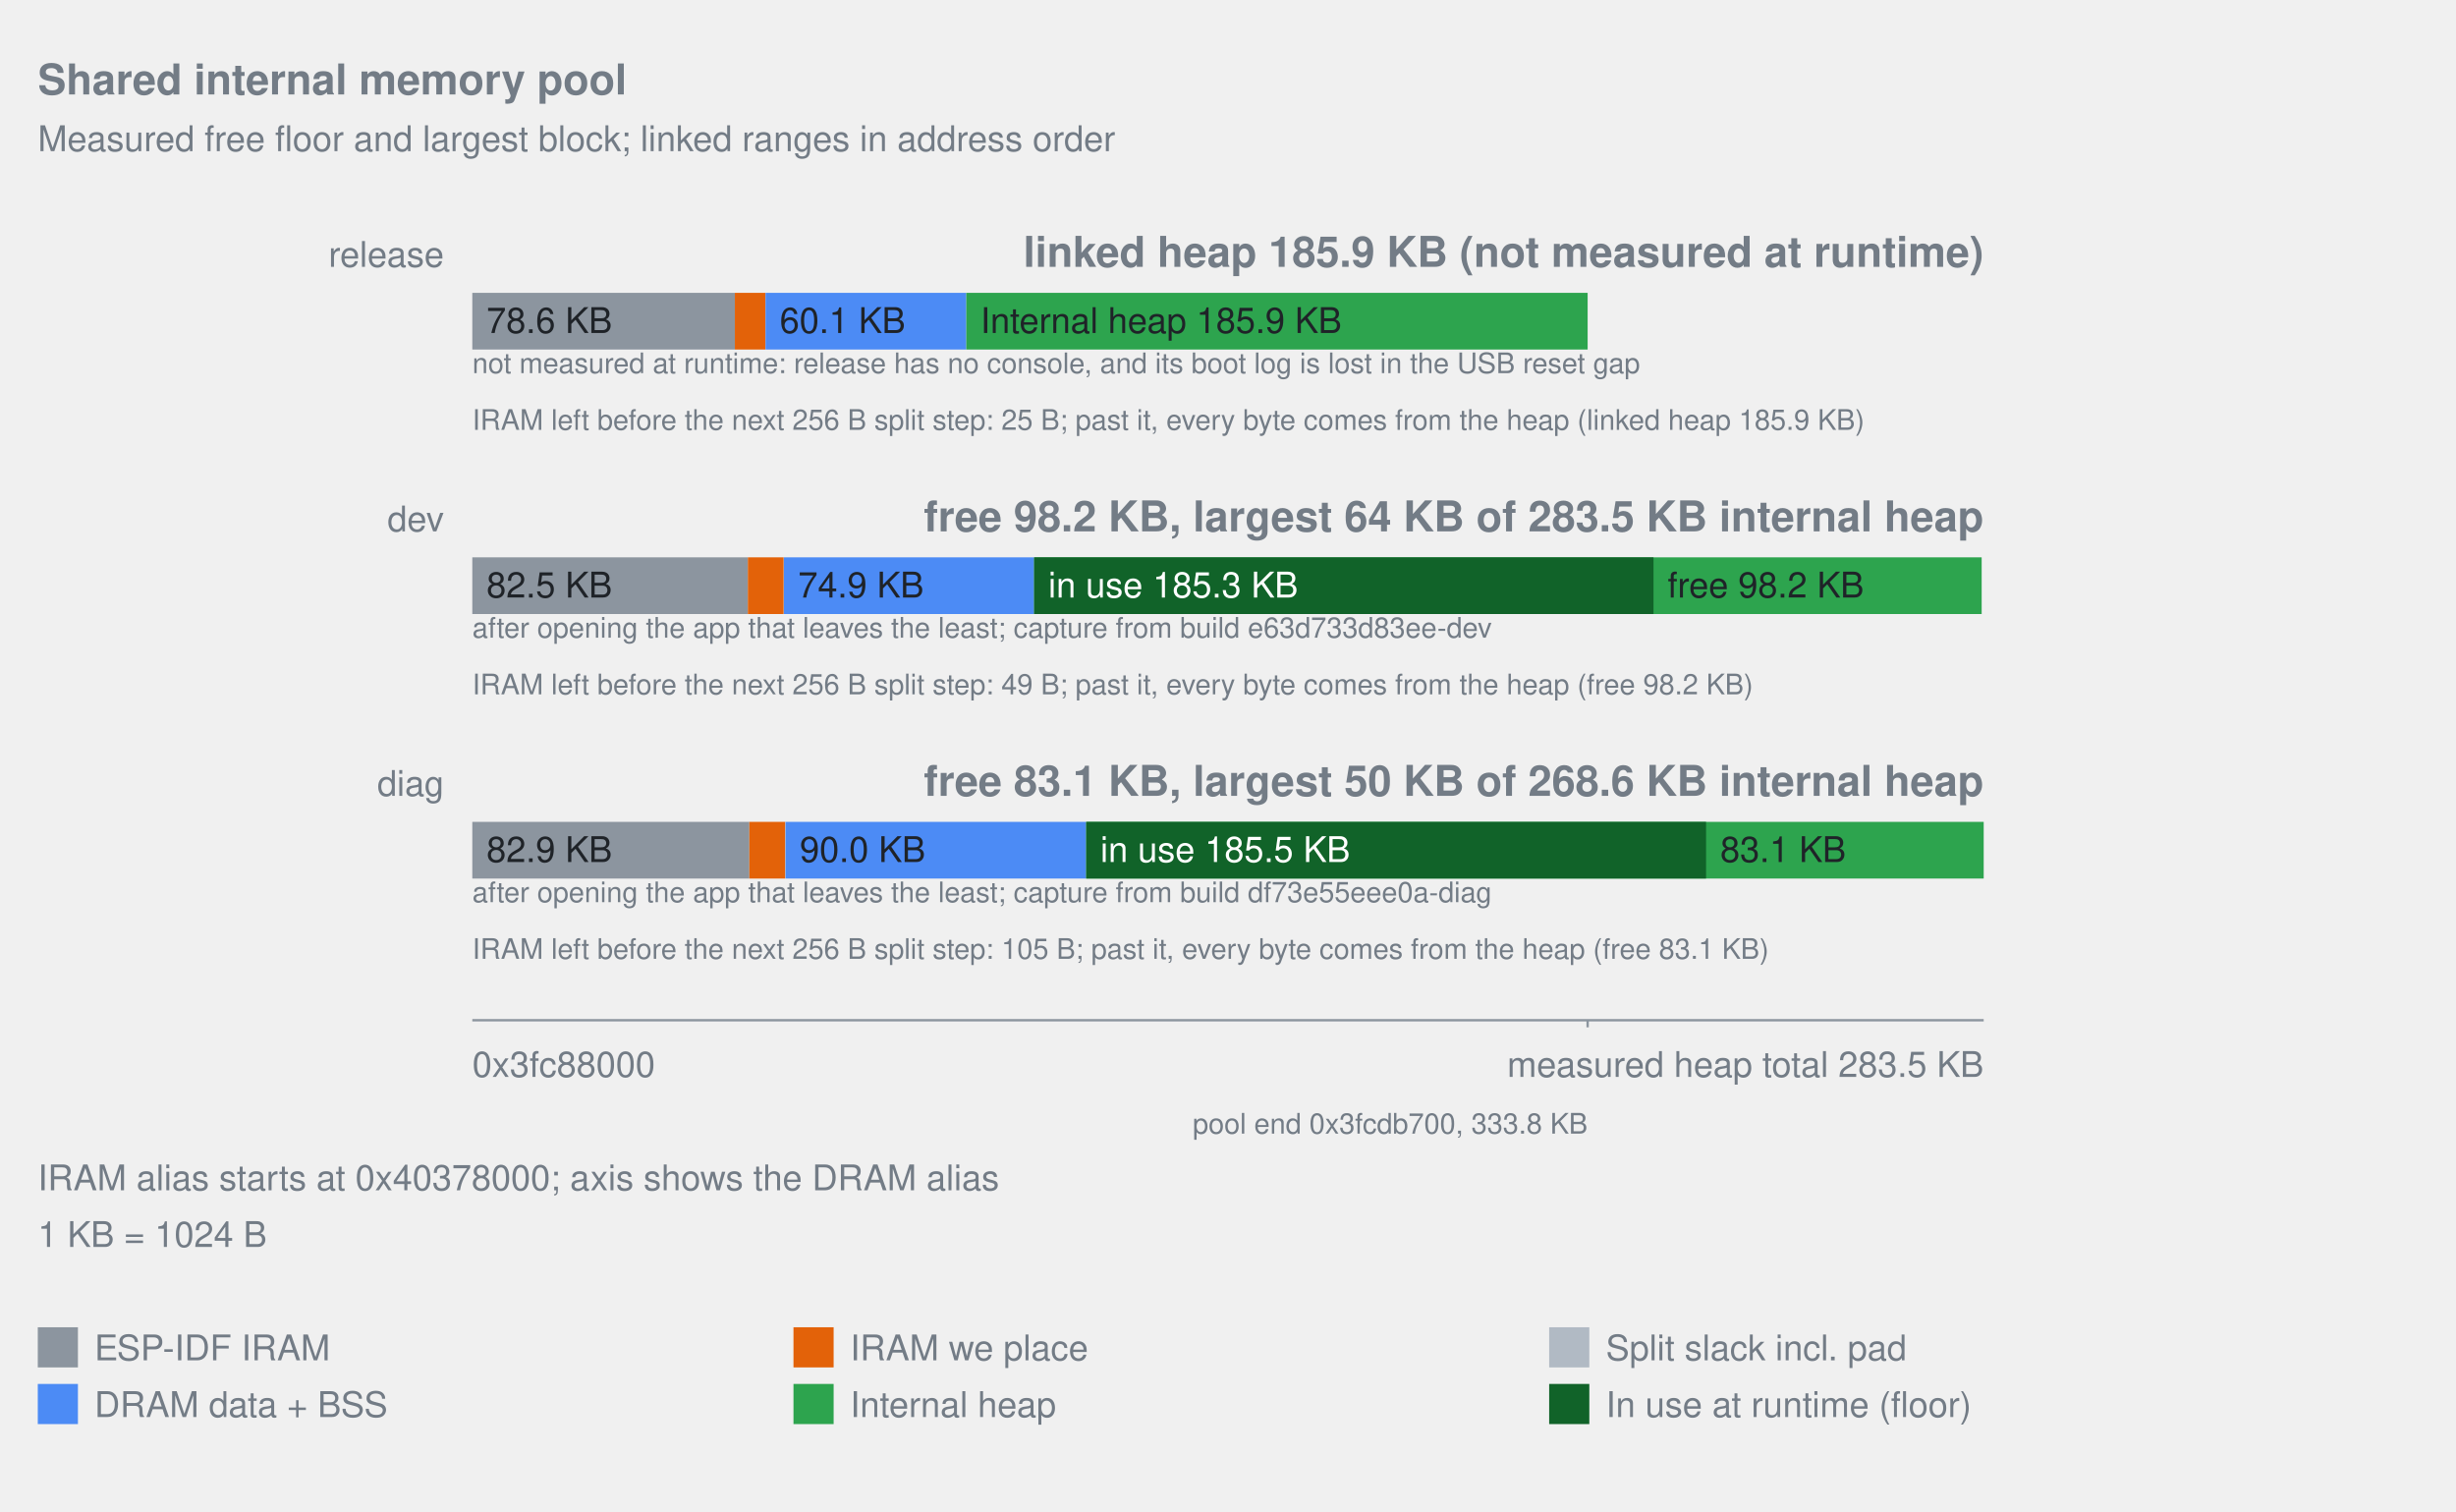
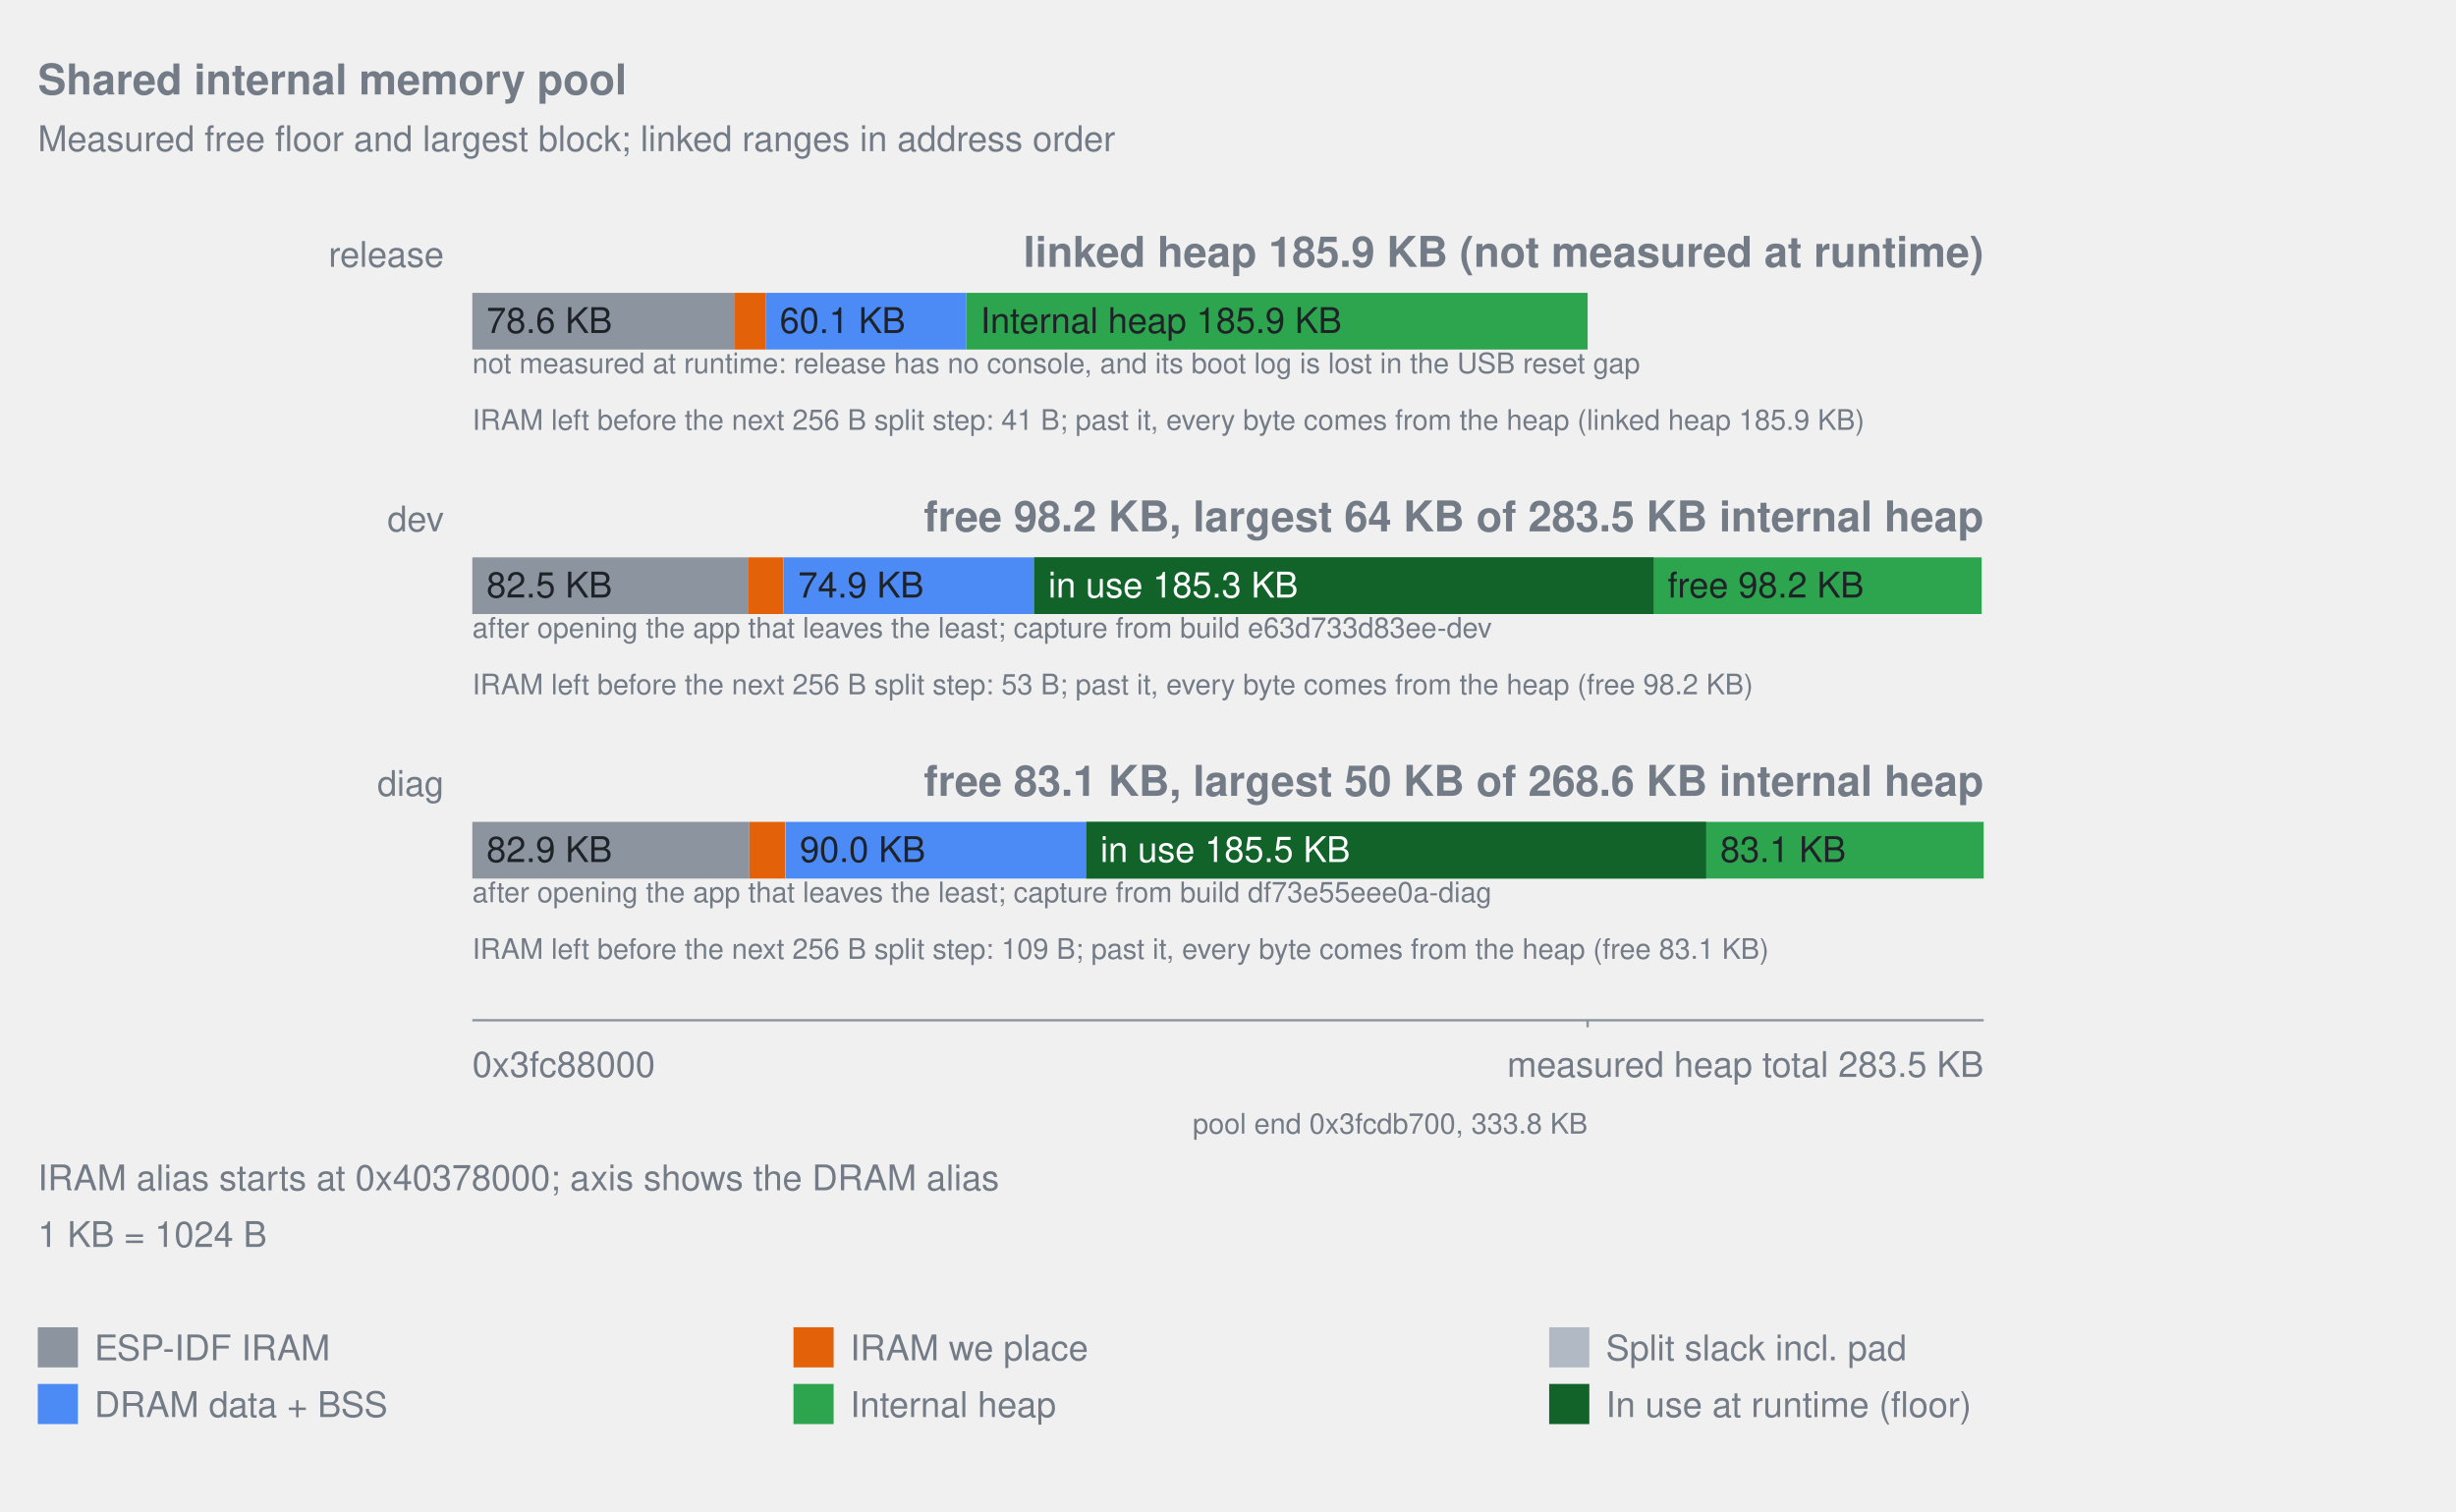
<svg xmlns="http://www.w3.org/2000/svg" width="1040" viewBox="0 0 1040 640" role="img">
  <style>text{fill:#737c86;font-family:-apple-system,Segoe UI,Helvetica,Arial,sans-serif;font-size:15px}.title{font-size:18px;font-weight:600}.note{font-size:12px}.inside{fill:#1f2328}.overlay-inside{fill:#ffffff}</style>
  <text x="16" y="40" text-anchor="start" class="title">Shared internal memory pool</text>
  <text x="16" y="64" text-anchor="start">Measured free floor and largest block; linked ranges in address order</text>
  <text x="188" y="113" text-anchor="end">release</text>
  <text x="840" y="113" text-anchor="end" class="title">linked heap 185.9 KB (not measured at runtime)</text>
  <rect x="200.00" y="124" width="111.18" height="24" fill="#8c959f" data-label="ESP-IDF IRAM" data-bytes="80450" />
  <text x="206.00" y="141" text-anchor="start" class="inside">78.6 KB</text>
-   <rect x="311.18" y="124" width="12.94" height="24" fill="#e36209" data-label="IRAM we place" data-bytes="9365" />
-   <rect x="324.12" y="124" width="0.06" height="24" fill="#b1bac4" data-label="Split slack incl. pad" data-bytes="41" />
+   <rect x="311.18" y="124" width="12.92" height="24" fill="#e36209" data-label="IRAM we place" data-bytes="9349" />
+   <rect x="324.10" y="124" width="0.08" height="24" fill="#b1bac4" data-label="Split slack incl. pad" data-bytes="57" />
  <rect x="324.17" y="124" width="84.99" height="24" fill="#4c8bf5" data-label="DRAM data + BSS" data-bytes="61504" />
  <text x="330.17" y="141" text-anchor="start" class="inside">60.1 KB</text>
  <rect x="409.17" y="124" width="263.12" height="24" fill="#2da44e" data-label="Internal heap" data-bytes="190400" />
  <text x="415.17" y="141" text-anchor="start" class="inside">Internal heap 185.9 KB</text>
  <text x="200" y="158" text-anchor="start" class="note">not measured at runtime: release has no console, and its boot log is lost in the USB reset gap</text>
-   <text x="200" y="182" text-anchor="start" class="note">IRAM left before the next 256 B split step: 25 B; past it, every byte comes from the heap (linked heap 185.9 KB)</text>
+   <text x="200" y="182" text-anchor="start" class="note">IRAM left before the next 256 B split step: 41 B; past it, every byte comes from the heap (linked heap 185.9 KB)</text>
  <text x="188" y="225" text-anchor="end">dev</text>
  <text x="840" y="225" text-anchor="end" class="title">free 98.2 KB, largest 64 KB of 283.5 KB internal heap</text>
  <rect x="200.00" y="236" width="116.68" height="24" fill="#8c959f" data-label="ESP-IDF IRAM" data-bytes="84431" />
  <text x="206.00" y="253" text-anchor="start" class="inside">82.5 KB</text>
-   <rect x="316.68" y="236" width="15.19" height="24" fill="#e36209" data-label="IRAM we place" data-bytes="10992" />
-   <rect x="331.87" y="236" width="0.09" height="24" fill="#b1bac4" data-label="Split slack incl. pad" data-bytes="65" />
+   <rect x="316.68" y="236" width="15.18" height="24" fill="#e36209" data-label="IRAM we place" data-bytes="10988" />
+   <rect x="331.86" y="236" width="0.10" height="24" fill="#b1bac4" data-label="Split slack incl. pad" data-bytes="69" />
  <rect x="331.96" y="236" width="105.95" height="24" fill="#4c8bf5" data-label="DRAM data + BSS" data-bytes="76672" />
  <text x="337.96" y="253" text-anchor="start" class="inside">74.9 KB</text>
  <rect x="437.91" y="236" width="234.37" height="24" fill="#2da44e" data-label="Internal heap" data-bytes="169600" />
  <rect x="672.29" y="236" width="166.85" height="24" fill="#2da44e" data-label="Heap outside the linked pool" data-bytes="120739" />
  <rect x="437.91" y="236" width="262.27" height="24" fill="#116329" data-label="In use at runtime (floor)" data-bytes="189784" />
  <text x="443.91" y="253" text-anchor="start" class="overlay-inside">in use 185.3 KB</text>
  <text x="706.18" y="253" text-anchor="start" class="inside">free 98.2 KB</text>
  <text x="200" y="270" text-anchor="start" class="note">after opening the app that leaves the least; capture from build e63d733d83ee-dev</text>
-   <text x="200" y="294" text-anchor="start" class="note">IRAM left before the next 256 B split step: 49 B; past it, every byte comes from the heap (free 98.2 KB)</text>
+   <text x="200" y="294" text-anchor="start" class="note">IRAM left before the next 256 B split step: 53 B; past it, every byte comes from the heap (free 98.2 KB)</text>
  <text x="188" y="337" text-anchor="end">diag</text>
  <text x="840" y="337" text-anchor="end" class="title">free 83.1 KB, largest 50 KB of 268.6 KB internal heap</text>
  <rect x="200.00" y="348" width="117.31" height="24" fill="#8c959f" data-label="ESP-IDF IRAM" data-bytes="84887" />
  <text x="206.00" y="365" text-anchor="start" class="inside">82.9 KB</text>
-   <rect x="317.31" y="348" width="15.19" height="24" fill="#e36209" data-label="IRAM we place" data-bytes="10992" />
-   <rect x="332.50" y="348" width="0.17" height="24" fill="#b1bac4" data-label="Split slack incl. pad" data-bytes="121" />
+   <rect x="317.31" y="348" width="15.18" height="24" fill="#e36209" data-label="IRAM we place" data-bytes="10988" />
+   <rect x="332.49" y="348" width="0.17" height="24" fill="#b1bac4" data-label="Split slack incl. pad" data-bytes="125" />
  <rect x="332.66" y="348" width="127.29" height="24" fill="#4c8bf5" data-label="DRAM data + BSS" data-bytes="92112" />
  <text x="338.66" y="365" text-anchor="start" class="inside">90.0 KB</text>
  <rect x="459.96" y="348" width="212.33" height="24" fill="#2da44e" data-label="Internal heap" data-bytes="153648" />
  <rect x="672.29" y="348" width="167.71" height="24" fill="#2da44e" data-label="Heap outside the linked pool" data-bytes="121363" />
  <rect x="459.96" y="348" width="262.48" height="24" fill="#116329" data-label="In use at runtime (floor)" data-bytes="189940" />
  <text x="465.96" y="365" text-anchor="start" class="overlay-inside">in use 185.5 KB</text>
  <text x="728.44" y="365" text-anchor="start" class="inside">83.1 KB</text>
  <text x="200" y="382" text-anchor="start" class="note">after opening the app that leaves the least; capture from build df73e55eee0a-diag</text>
-   <text x="200" y="406" text-anchor="start" class="note">IRAM left before the next 256 B split step: 105 B; past it, every byte comes from the heap (free 83.1 KB)</text>
+   <text x="200" y="406" text-anchor="start" class="note">IRAM left before the next 256 B split step: 109 B; past it, every byte comes from the heap (free 83.1 KB)</text>
  <line x1="200" y1="432" x2="840" y2="432" stroke="#8c959f" />
  <line x1="672.29" y1="432" x2="672.29" y2="435" stroke="#8c959f" />
  <text x="672.29" y="480" text-anchor="end" class="note">pool end 0x3fcdb700, 333.8 KB</text>
  <text x="200" y="456" text-anchor="start">0x3fc88000</text>
  <text x="840" y="456" text-anchor="end">measured heap total 283.5 KB</text>
  <text x="16" y="504" text-anchor="start">IRAM alias starts at 0x40378000; axis shows the DRAM alias</text>
  <text x="16" y="528" text-anchor="start">1 KB = 1024 B</text>
  <rect x="16" y="562" width="17" height="17" fill="#8c959f" />
  <text x="40" y="576" text-anchor="start">ESP-IDF IRAM</text>
  <rect x="336" y="562" width="17" height="17" fill="#e36209" />
  <text x="360" y="576" text-anchor="start">IRAM we place</text>
  <rect x="656" y="562" width="17" height="17" fill="#b1bac4" />
  <text x="680" y="576" text-anchor="start">Split slack incl. pad</text>
  <rect x="16" y="586" width="17" height="17" fill="#4c8bf5" />
  <text x="40" y="600" text-anchor="start">DRAM data + BSS</text>
  <rect x="336" y="586" width="17" height="17" fill="#2da44e" />
  <text x="360" y="600" text-anchor="start">Internal heap</text>
  <rect x="656" y="586" width="17" height="17" fill="#116329" />
  <text x="680" y="600" text-anchor="start">In use at runtime (floor)</text>
</svg>
